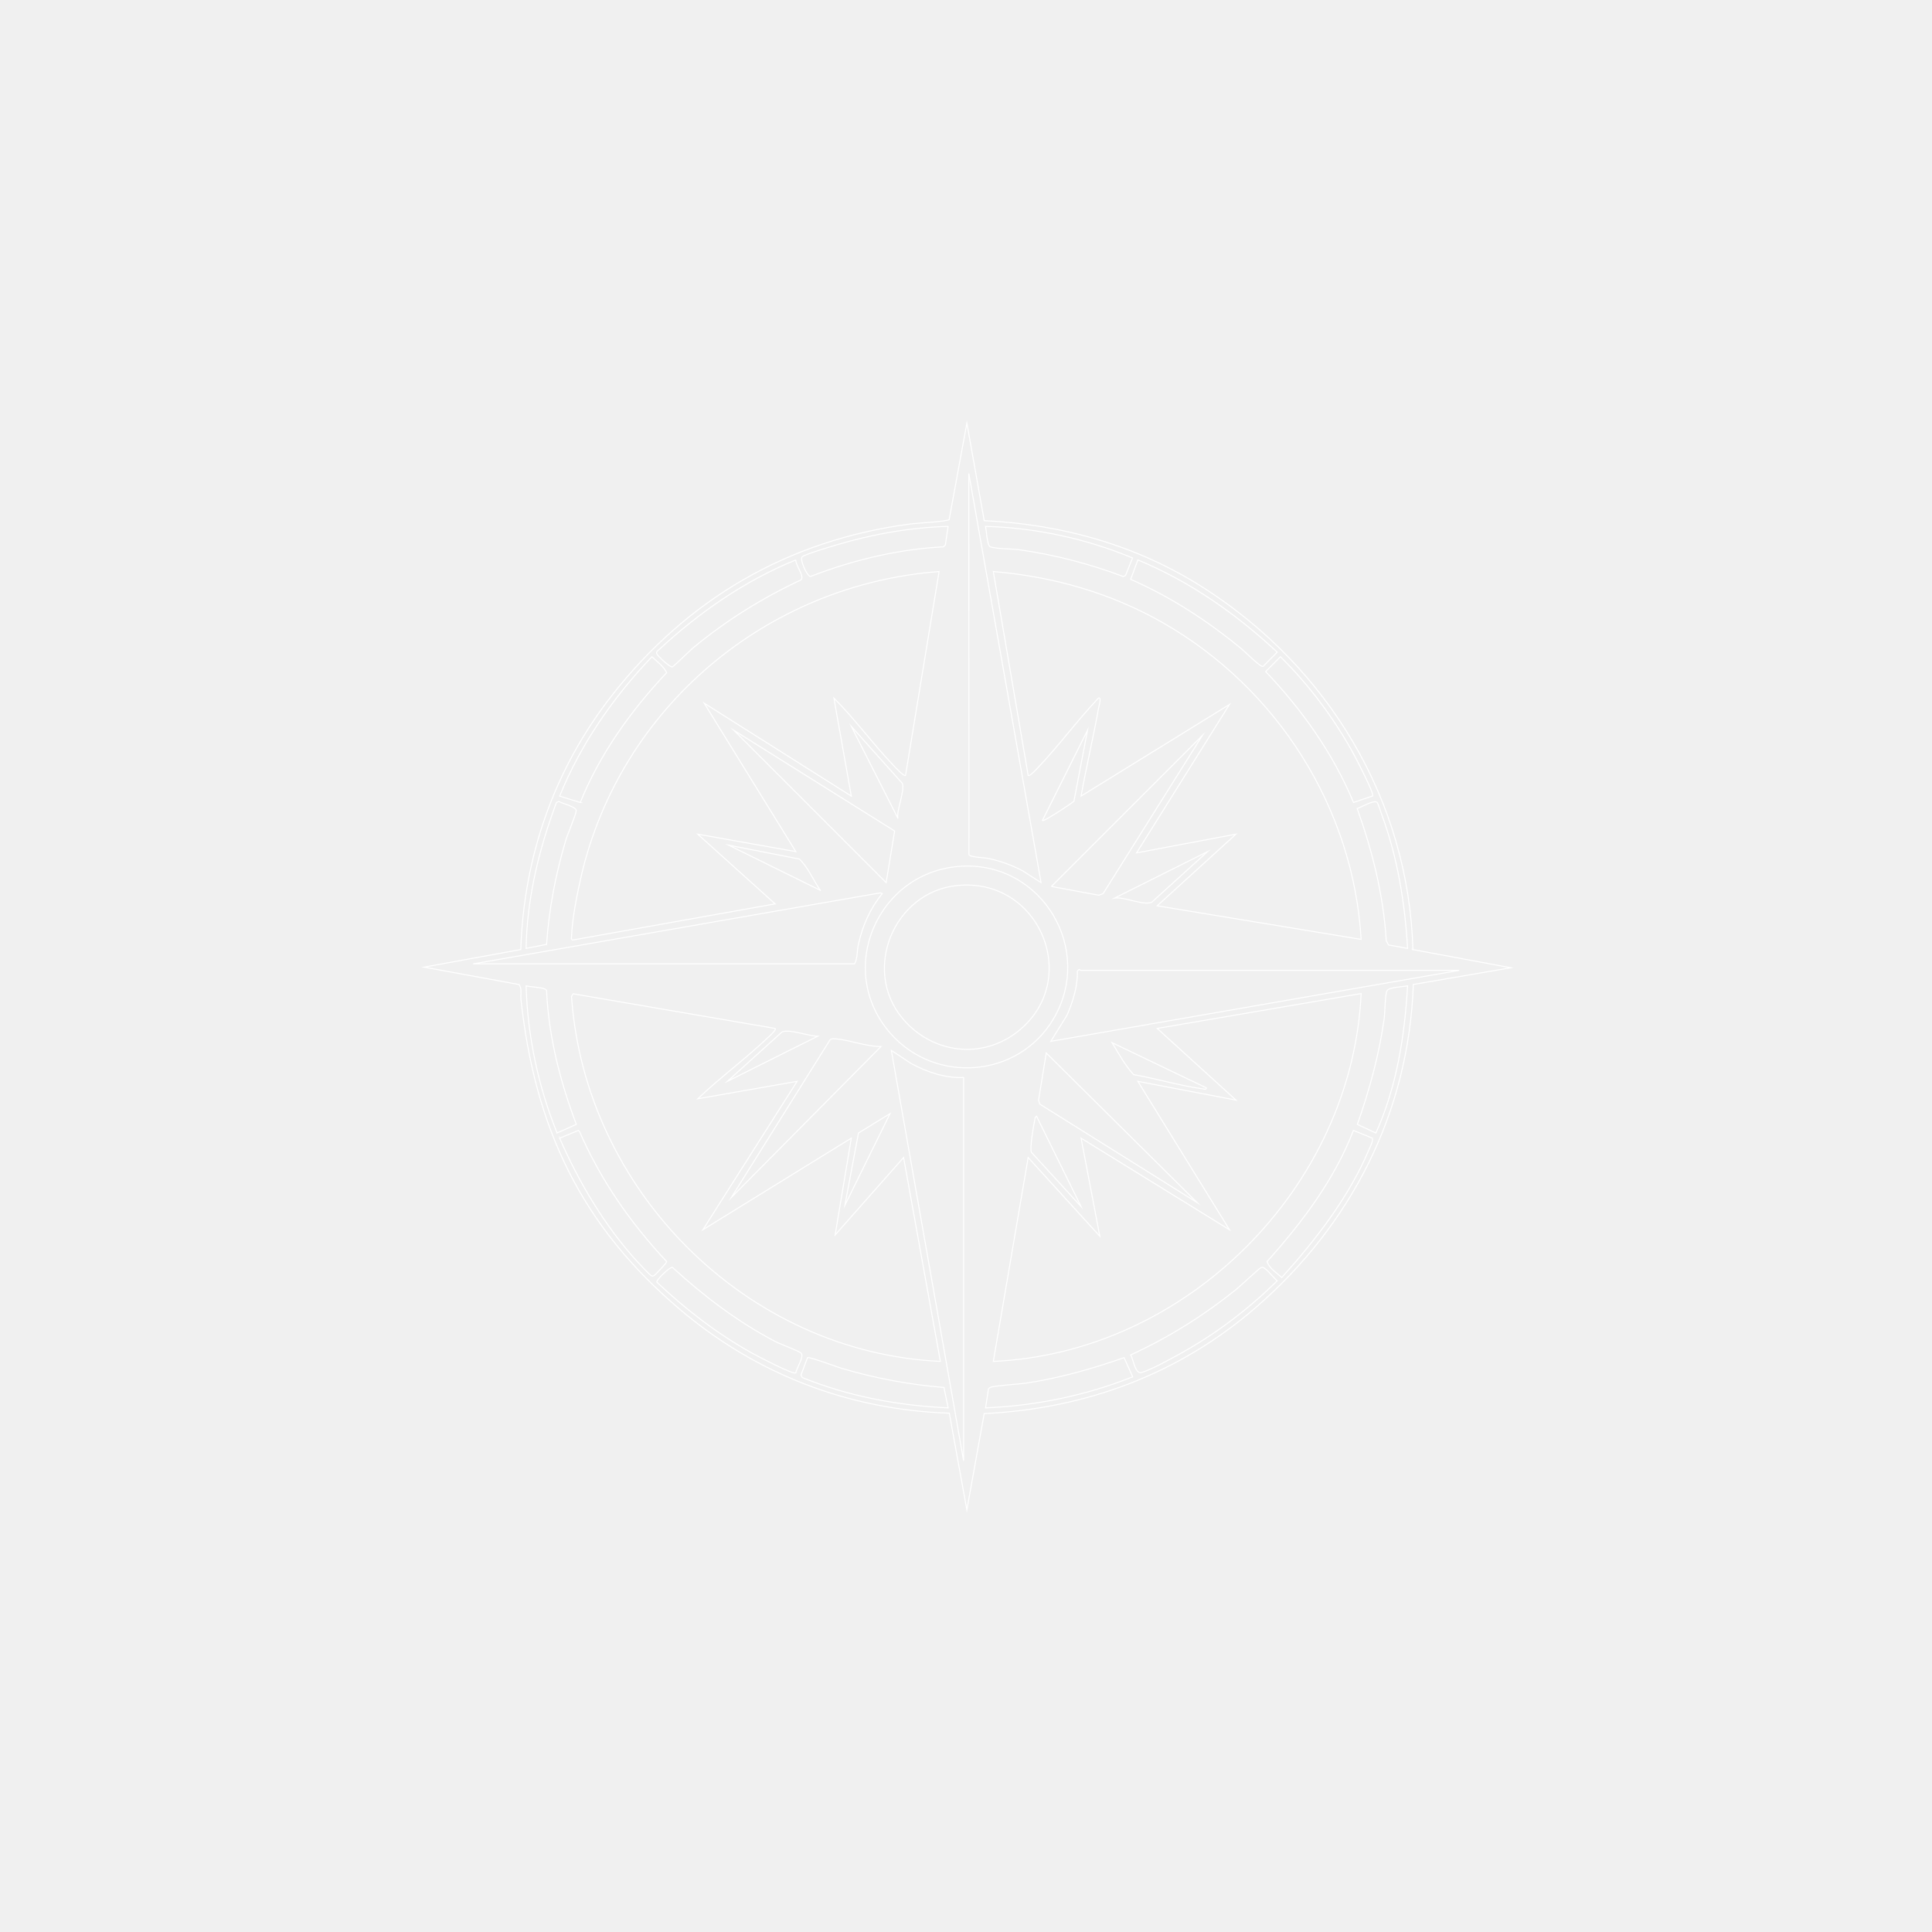
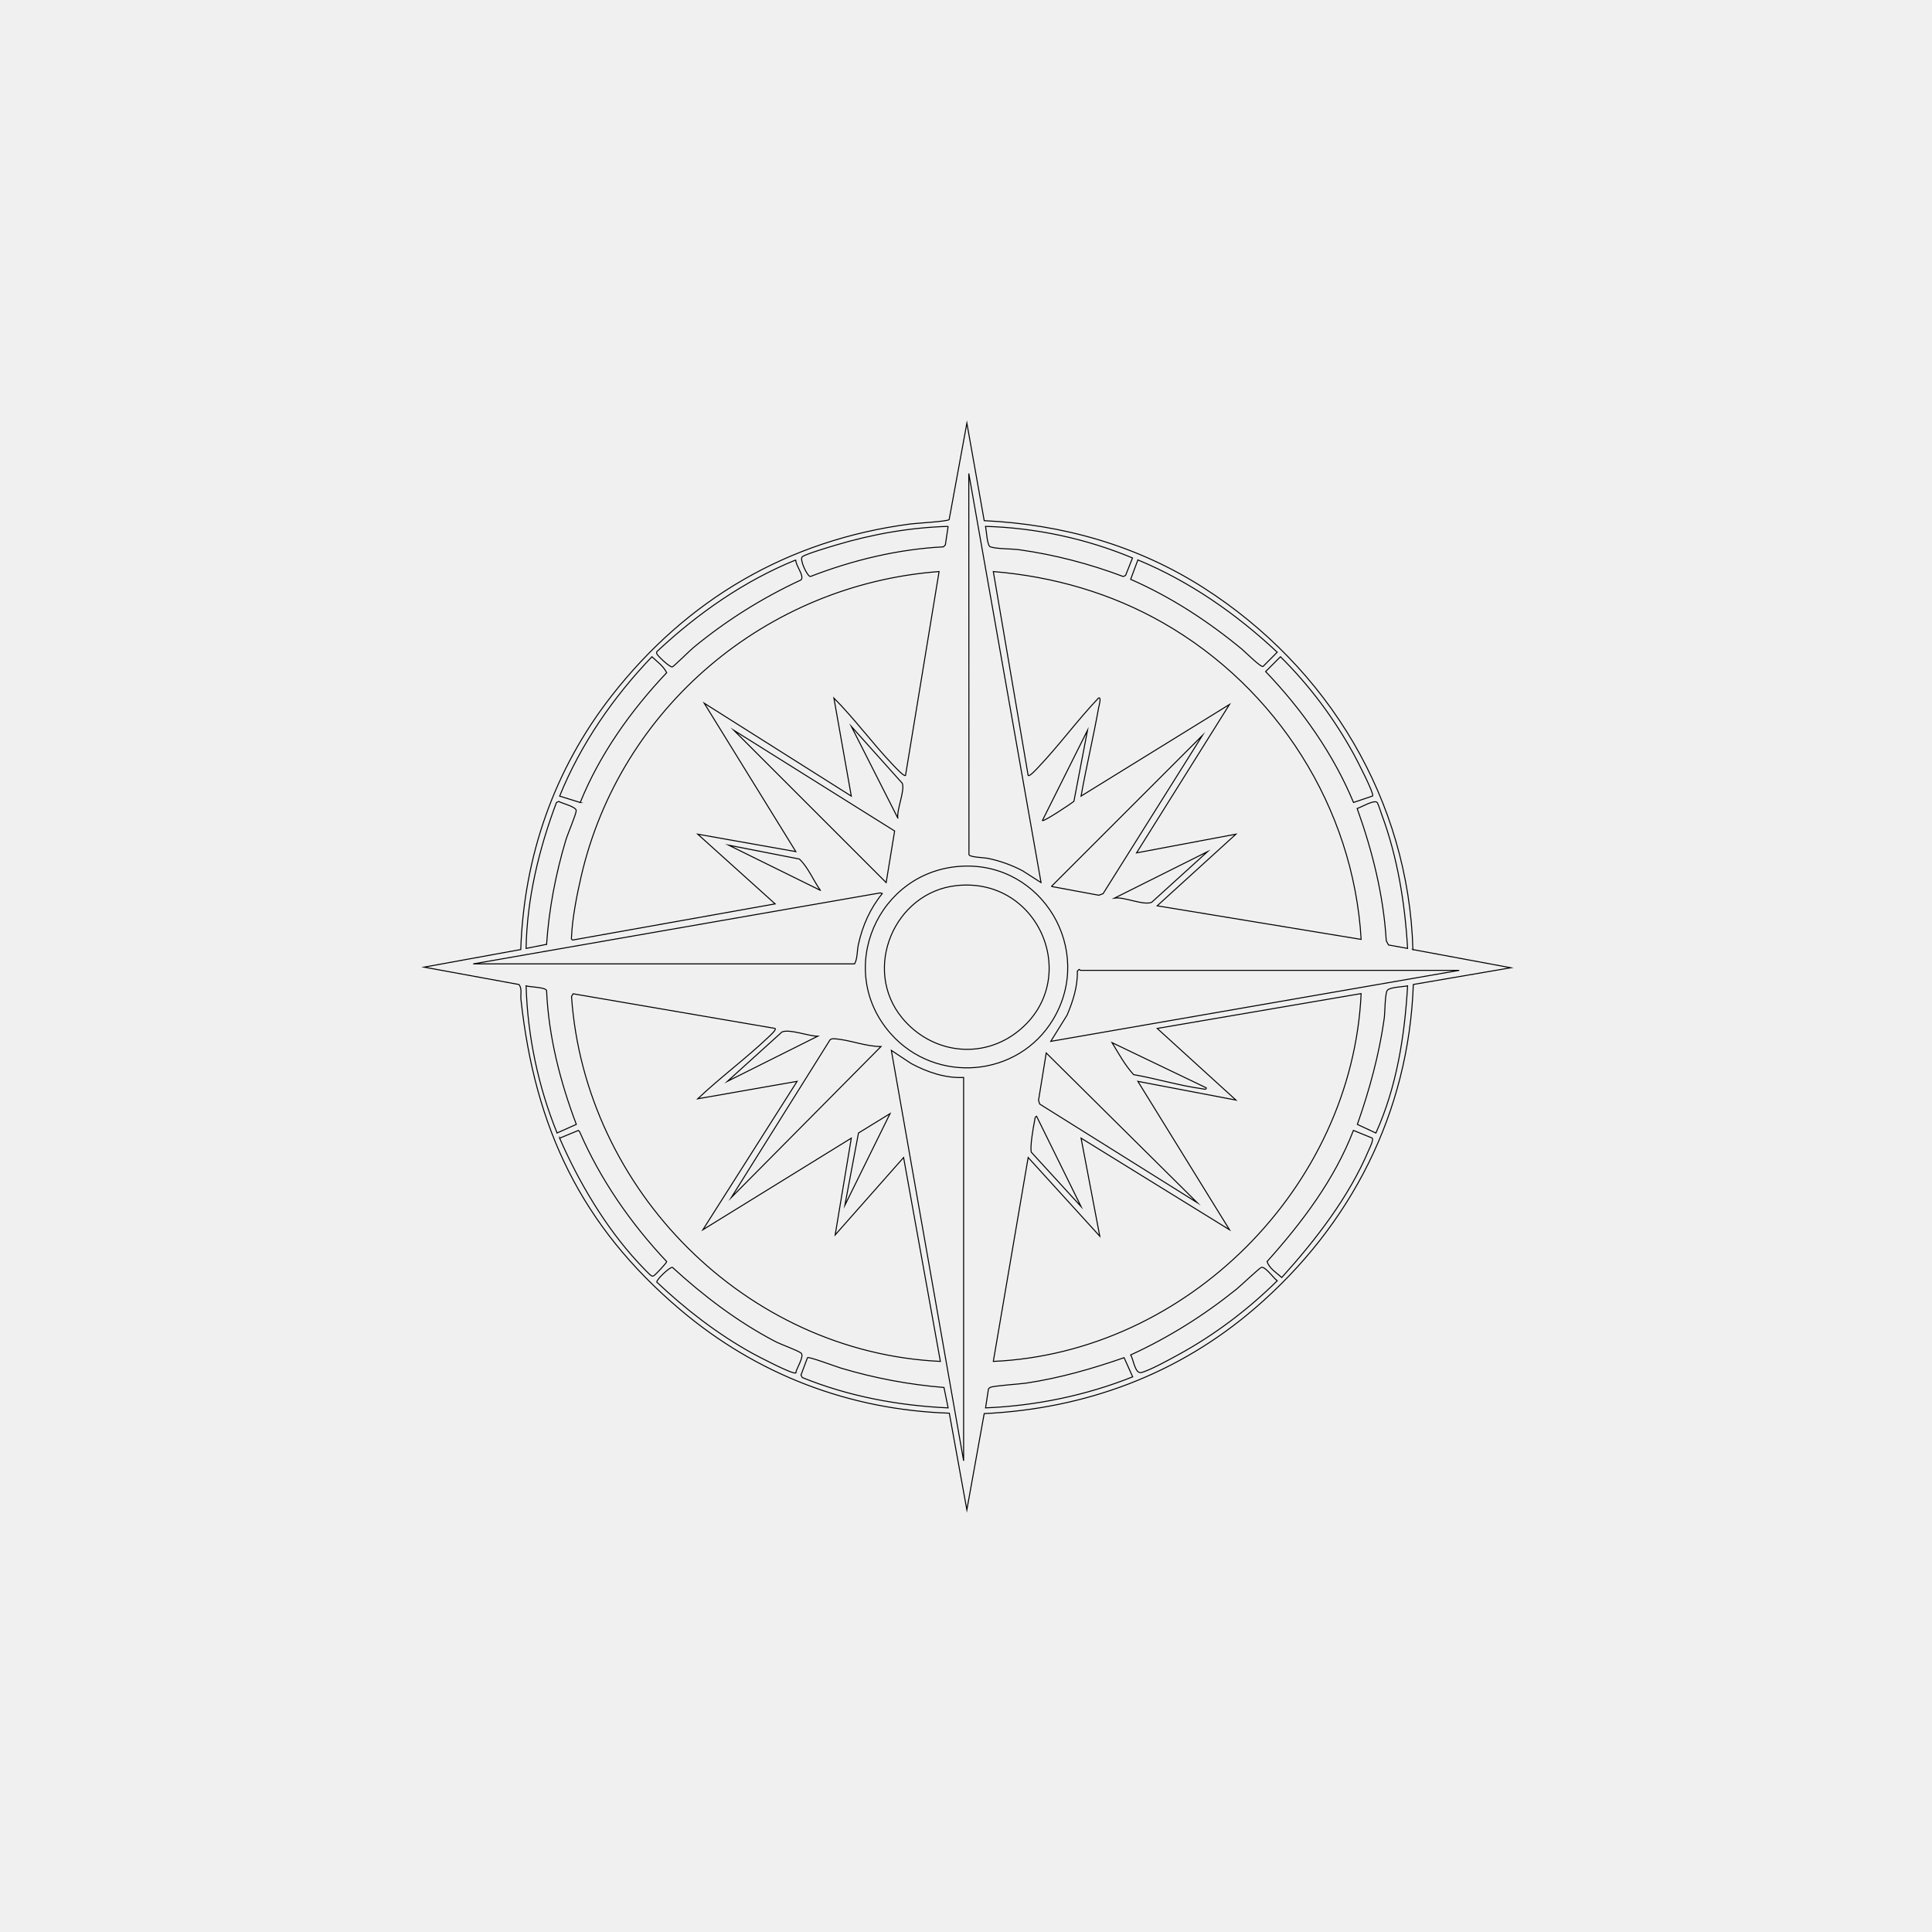
<svg xmlns="http://www.w3.org/2000/svg" id="Layer_1" version="1.1" viewBox="0 0 1920 1920">
  <defs>
    <style>
      .st0 {
        fill: none;
-         stroke: #fff;
+         stroke: #000;
        stroke-miterlimit: 10;
      }
    </style>
  </defs>
  <path class="st0" d="M1404.13,943.67l97.34,18.08-96.92,16.6c-4.5,127.13-61.77,239.18-157.01,321.41-76.34,65.9-168.48,100.19-269.46,105.07l-17.23,95.66-17.44-96.08c-99.69-3.31-191.52-38.64-267.27-102.77-98.54-83.42-144.53-180.5-158.43-308.45-.53-4.92,1.28-10.4-1.89-14.78l-94.32-17.28,96.04-17.49c3.06-92.59,33.29-179.05,90.01-251.81,74.99-96.21,175.42-155.1,297.06-171.1,5.87-.77,36.85-2.5,38.64-4.33l17.62-95.91,17.23,96.94c78,3.69,152.28,24.69,218.02,66.72,123.68,79.08,203.74,211.07,208.03,359.54ZM1034.58,877.1l-71.81-406.59.17,378.84c.86,2.62,15.04,2.87,19.32,3.77,11.7,2.46,23.39,6.66,33.95,12.23l18.37,11.76ZM942.24,523.11c-37.76,1.08-75.48,7.78-111.58,18.59-5.92,1.77-29.96,8.9-33.34,11.55-3.12,2.45,5.04,19.84,8.07,19.67,42.16-16.32,86.84-27.12,132.19-29.48l1.91-1.94,2.75-18.4ZM979.44,523.11c.85,3.93,1.52,19.22,4.69,20.31,6.63,2.28,21.07,1.81,29.12,2.95,35.28,4.98,69.81,14.04,103.05,26.57l2.28-1.09,6.9-17.36c-46-19.2-96.08-29.96-146.04-31.38ZM790.88,556.45c-51.2,20.8-97.07,52.87-137.31,90.39-1.24,1.11-1.41,1.74-.64,3.23,1.14,2.2,12.84,13.32,15.21,12.7,1.37-.36,17.54-16.37,20.81-19.07,32.62-26.97,68.65-49.55,107.09-67.37,3.74-3.94-5.65-14.57-5.16-19.89ZM1130.81,556.45l-7.17,19.27c40.24,17.68,76.55,41.38,110.37,69.26,3.22,2.65,18.87,18.4,21.22,17.33l14.06-14.16c-40.57-38.02-86.91-70.36-138.48-91.71ZM933.25,568c-171.44,12.88-316.93,135.26-355.69,302.93-4.14,17.91-8.85,41.6-9.57,59.8-.06,1.44-.69,2.39.99,3.5l201.36-35.96-76.93-69.27,97.47,17.31-91.05-147.49,146.19,92.35-17.31-97.47c20.93,21.02,38.52,45.31,58.99,66.71,1.38,1.44,10.86,11.78,12.2,10.24l33.35-202.64ZM1352.69,933.55c-7.66-130.83-83.64-249.81-196.67-314.47-51.86-29.67-109.22-46.15-168.88-51.08l34.63,202.64c1.28,1.52,8.44-6.42,9.63-7.67,21.06-22.07,39.23-47.14,60.28-69.27,3.26-1.44.45,7.86.21,9.2-5.25,29.5-12.29,58.76-17.54,88.26l147.48-91.06-92.34,147.49,98.75-18.59-78.23,71.18,202.66,33.37ZM576.62,797.52c19.41-48,50.41-91.39,85.92-129.01-3.37-6.7-9.37-10.86-14.66-15.84-38.43,40.16-70.77,86.82-91.71,138.49l20.46,6.36ZM1364.12,791.04c1.69-2.35-15.73-35.91-18.47-40.94-19.34-35.52-44.36-69.05-73.14-97.43l-14.73,14.73c36.21,37.82,67.12,81.57,87.33,130.08l19.01-6.44ZM892.21,812.98c-1.08-8.67,7.29-27.57,4.45-34.58l-50.6-56.49,46.16,91.07ZM880.66,877.11l8.41-51.28-159.75-100.06,151.34,151.34ZM1035.87,815.53c1.43,1.17,28.16-16.45,31.39-19.26l13.49-70.51-44.88,89.77ZM1044.85,880.94l47.2,8.75,4.19-1.58,98.67-157.22-150.05,150.05ZM543.17,938.5c2.45-35.3,8.98-69.58,19.07-103.42,1.83-6.13,10.19-25.52,10.4-29.42s-14.15-7.28-17.38-9.18l-2.28,1.09c-17.37,46.18-29.31,95.35-30.16,144.94l20.34-4.02ZM1398.85,942.52c-2.61-44.86-9.98-90.58-25.62-132.77-.87-2.36-3.72-11.16-4.51-12.17-2.61-3.34-16.13,4.73-19.98,5.92,15.17,42.32,26.2,86.29,28.91,131.44l2.25,4.16,18.95,3.42ZM815.26,884.79c-7.07-10.01-11.99-22.65-20.84-31.09l-70.22-13.77,91.06,44.87ZM1200.05,846.34l-92.35,46.15c9.74-1.41,28.76,7.68,36.87,4.17l55.48-50.32ZM956.08,860.82c-83.7,4.19-126.84,103.12-70.94,166.37,44.73,50.61,126.8,43.87,161.52-14.23,41.17-68.89-10.79-156.14-90.59-152.15ZM470.23,957.91h379.02c2.96-5.03,2.41-12.93,3.8-19.28,4.09-18.69,11.69-35.83,23.77-50.63l-1.93-.67-404.65,70.58ZM1450.16,964.33h-376.45c-.32,0-.76-1.03-1.28-.99l-1.77,1.78c.38,15.3-4.37,29.83-10.19,43.68l-16.24,26.09,405.94-70.56ZM553.62,1125.94l19.12-8.54c-16.02-42.44-27.56-87.24-29.56-133.03-1.15-3.38-16.41-3.34-20.35-4.65,1.45,49.8,12.05,100.13,30.79,146.21ZM1398.85,979.72c-4.61,1.03-18.13,1.23-20.32,4.69s-2.1,21.96-2.93,27.86c-5.04,35.96-14.71,71.14-26.67,105.14l18.41,8.59c20.64-45.72,28.62-96.35,31.51-146.28ZM770.36,1022.05l-200.78-34.44-1.61,2.67c13.2,192.25,173.33,353.64,366.56,362.67l-36.55-202.62-68,76.92,16.04-96.18-147.5,91.05,93.63-147.48-98.76,17.32c22.63-21.41,48.02-40.09,70.56-61.56,1.12-1.07,7.84-7.03,6.39-8.35ZM1352.68,987.41l-202.64,34.64,78.23,71.19-97.47-18.6,91.06,147.48-147.5-91.05,18.6,97.47-71.18-78.23-34.64,202.65c192.28-8.6,356.65-173.3,365.54-365.54ZM812.69,1029.75c-8.98.13-27.98-7.47-35.59-4.17l-54.19,49.04,89.78-44.87ZM875.54,1040.01c-14.86.16-31.42-6.72-45.73-7.63-1.86-.12-3.54-.36-5.01,1.12l-98.02,156.57,148.77-150.06ZM1198.76,1081.06l-93.62-44.9c6.54,10.85,12.92,22.51,21.42,31.79,22.33,3.84,45.77,11.04,68.07,14.03,1.39.19,4.42,1.42,4.13-.92ZM957.63,1070.78c-18.33.83-36.24-5.33-52.17-13.89l-19.66-13.03,71.83,407.86v-380.94ZM1189.79,1195.19l-150.06-148.77-7.64,47.01,1.11,3.74,156.59,98.02ZM884.52,1106.71l-31.38,19.27-13.5,71.78,44.88-91.05ZM1074.34,1199.05l-44.23-89.78c-1.94,1.19-1.54,2.75-1.92,4.5-1.22,5.65-4.93,27.33-3.19,31.39l49.34,53.89ZM556.17,1131.09c18.82,43.41,45.38,88.2,77.58,123.13,2.17,2.35,11.76,12.63,13.5,13.53,1.23.63,1.31.63,2.54,0,1.5-.77,12.95-12.81,12.74-14.01-35.6-37.89-65.75-81.19-86.51-129.06l-1.24-1.26-18.61,7.68ZM1345.01,1123.37c-18.86,49.01-51.07,91.55-85.82,130.37,2.56,7.2,9.33,10.98,14.62,15.83,33.69-37.28,66.66-79.85,86.4-126.5,1.07-2.54,4.97-10,3.49-12.06l-18.68-7.64ZM790.76,1364.4c.56-4.15,8.99-16.87,5.27-19.77-3.52-2.74-19.74-8.41-25.69-11.52-37.34-19.54-71.14-45.24-102.12-73.64-2.61-.45-15.74,12.05-15.53,14.63,28.54,27.01,60.08,51.4,94.57,70.55,5.37,2.98,40.92,21.62,43.51,19.75ZM1253.54,1259.47c-1.59.42-20.99,18.68-24.66,21.64-32.45,26.13-67.31,48.02-105.24,65.42,3.03,4.93,4.31,19.5,11.02,17.43,9.68-2.98,26.06-12.08,35.47-17.18,36.06-19.56,70.06-45.15,99.16-73.97-3.49-2.45-11.84-14.36-15.75-13.33ZM938.12,1378.87c-34.94-2.89-68.51-9.17-102.04-19.15-4.63-1.38-32.24-11.69-33.58-10.53l-6.5,17.31,1.31,2.49c45.89,18.68,95.46,27.91,144.92,30.15l-4.11-20.26ZM1125.64,1368.29l-8.52-19.05c-31.65,11.02-64.08,20.31-97.49,25.31-6.18.93-32.93,2.63-35.5,4.26-.84.53-1.69.83-1.88,1.97l-2.81,18.35c49.94-2.04,99.82-12.37,146.2-30.84Z" />
  <path class="st0" d="M950.95,880.05c82.44-8.5,124.31,93.72,61.16,144.53-36.14,29.08-86.28,22.38-115.42-12.78-40.16-48.45-8.1-125.32,54.26-131.75Z" />
</svg>
